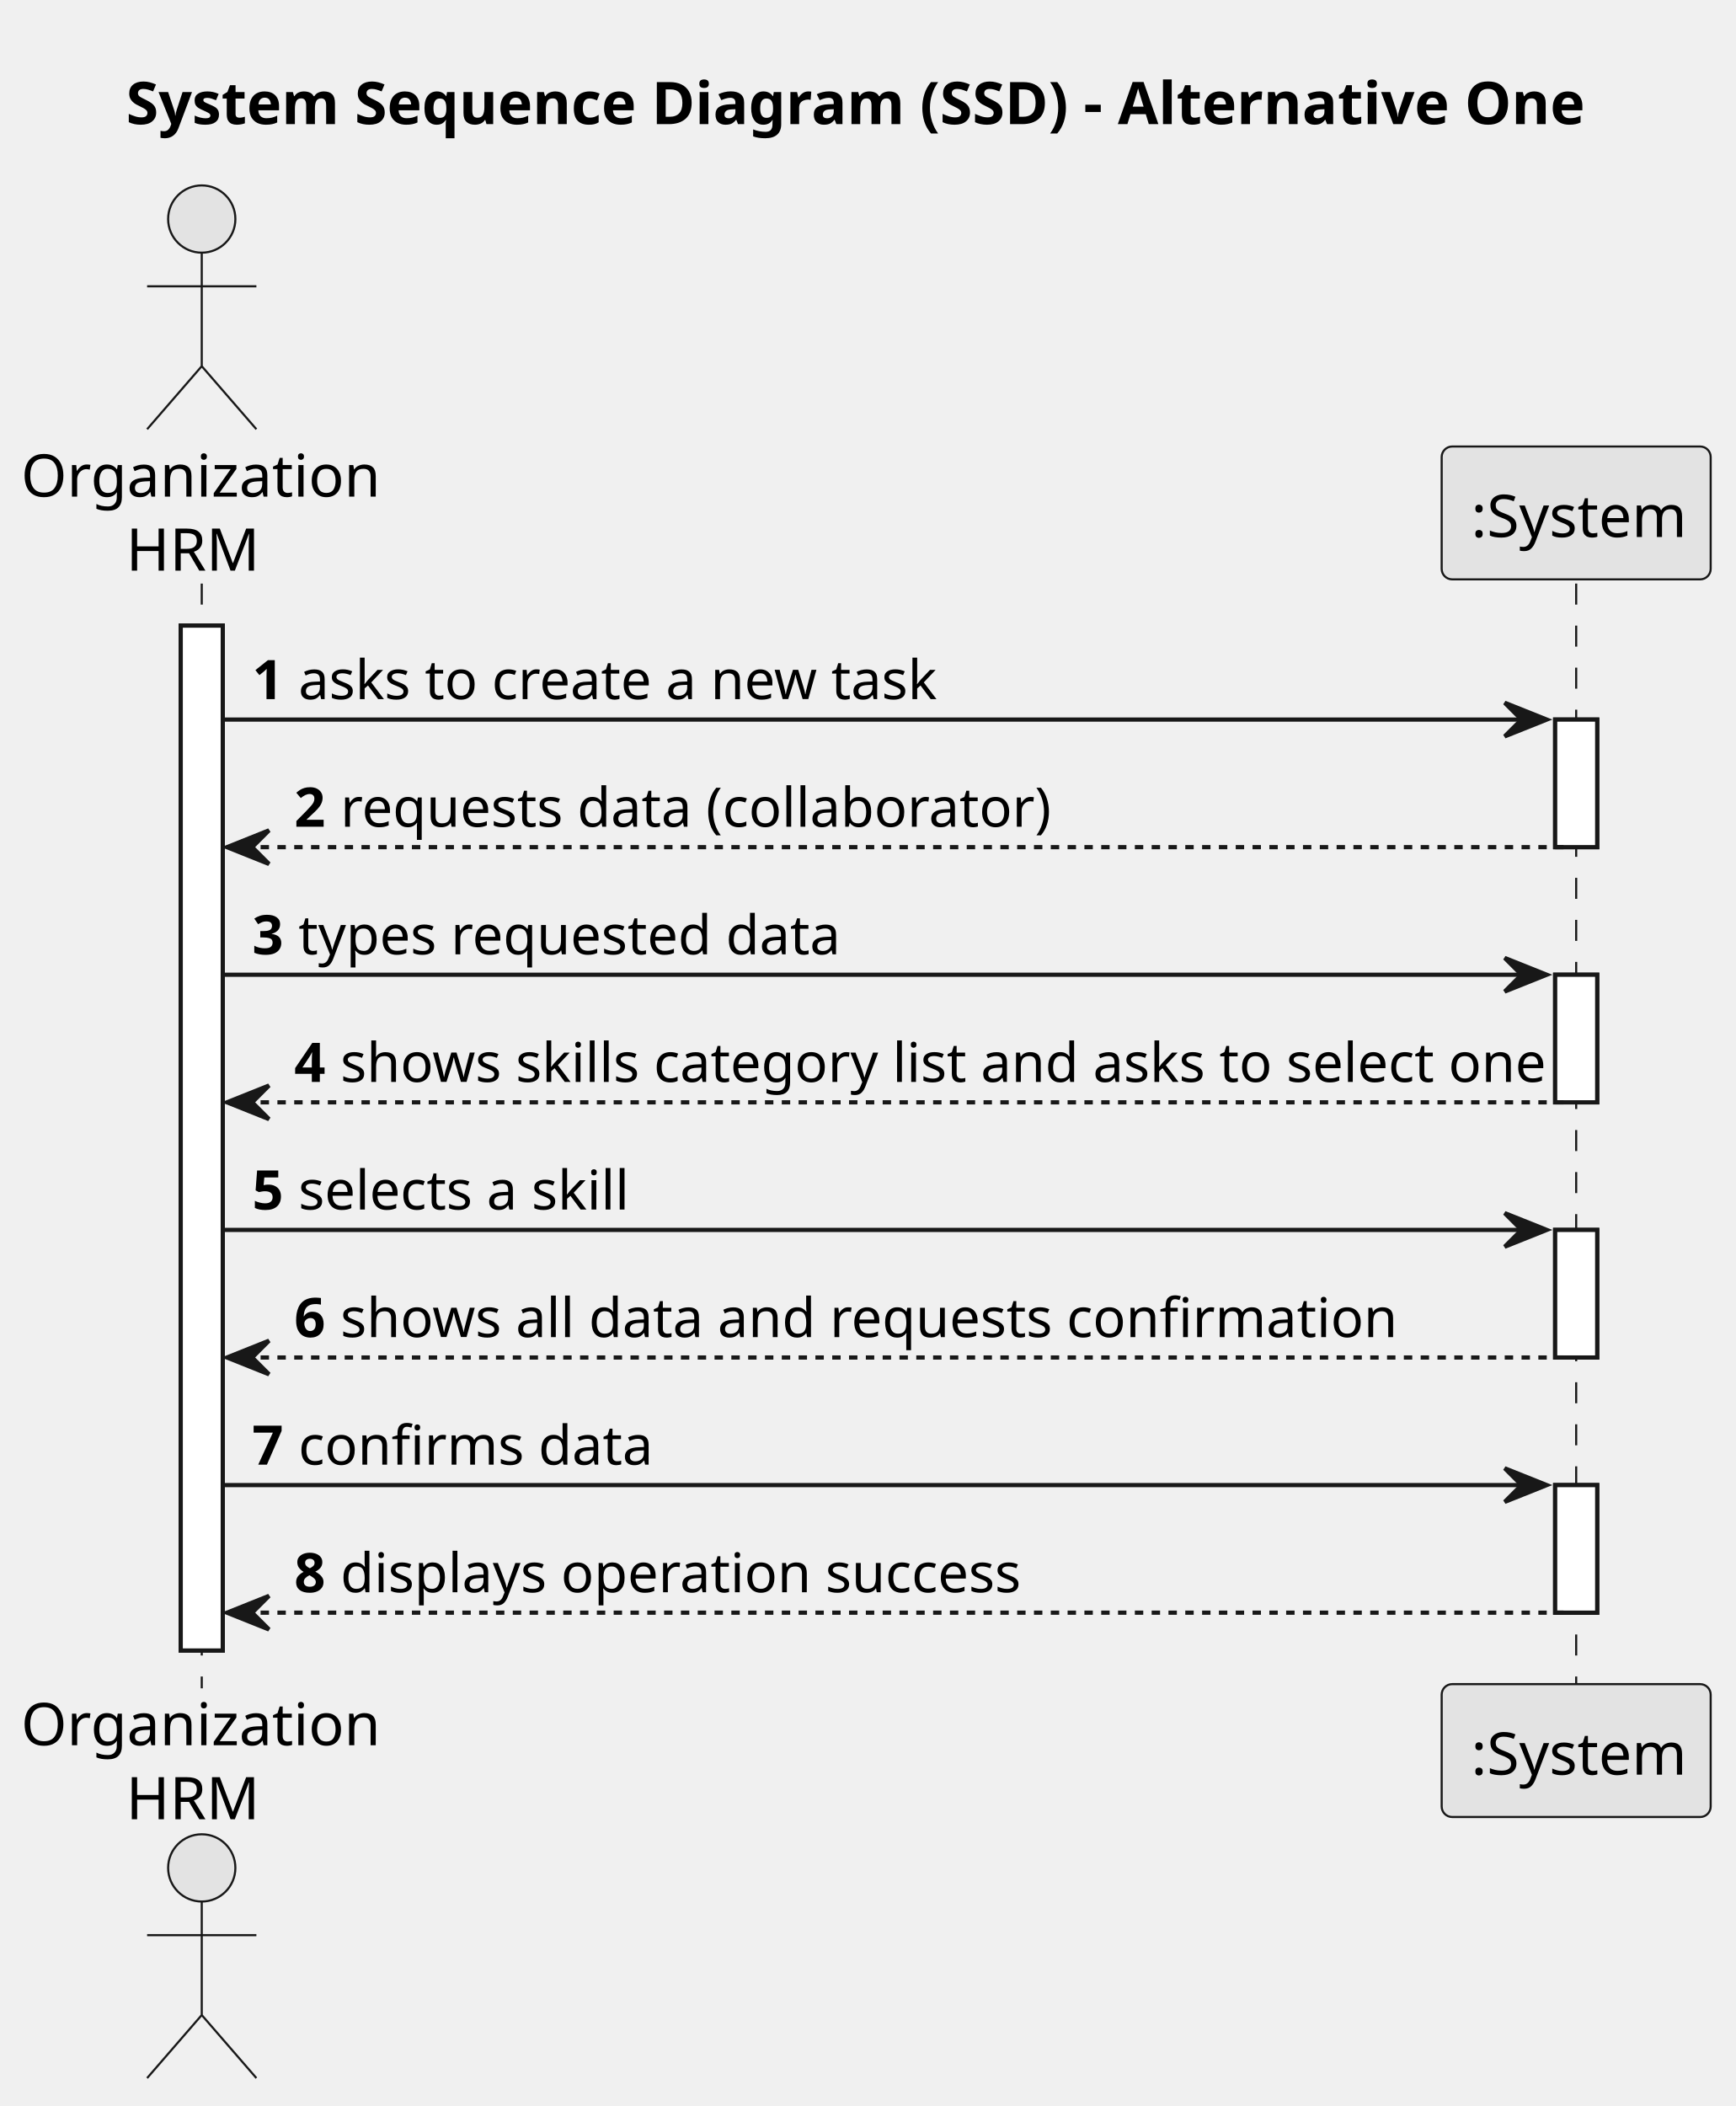
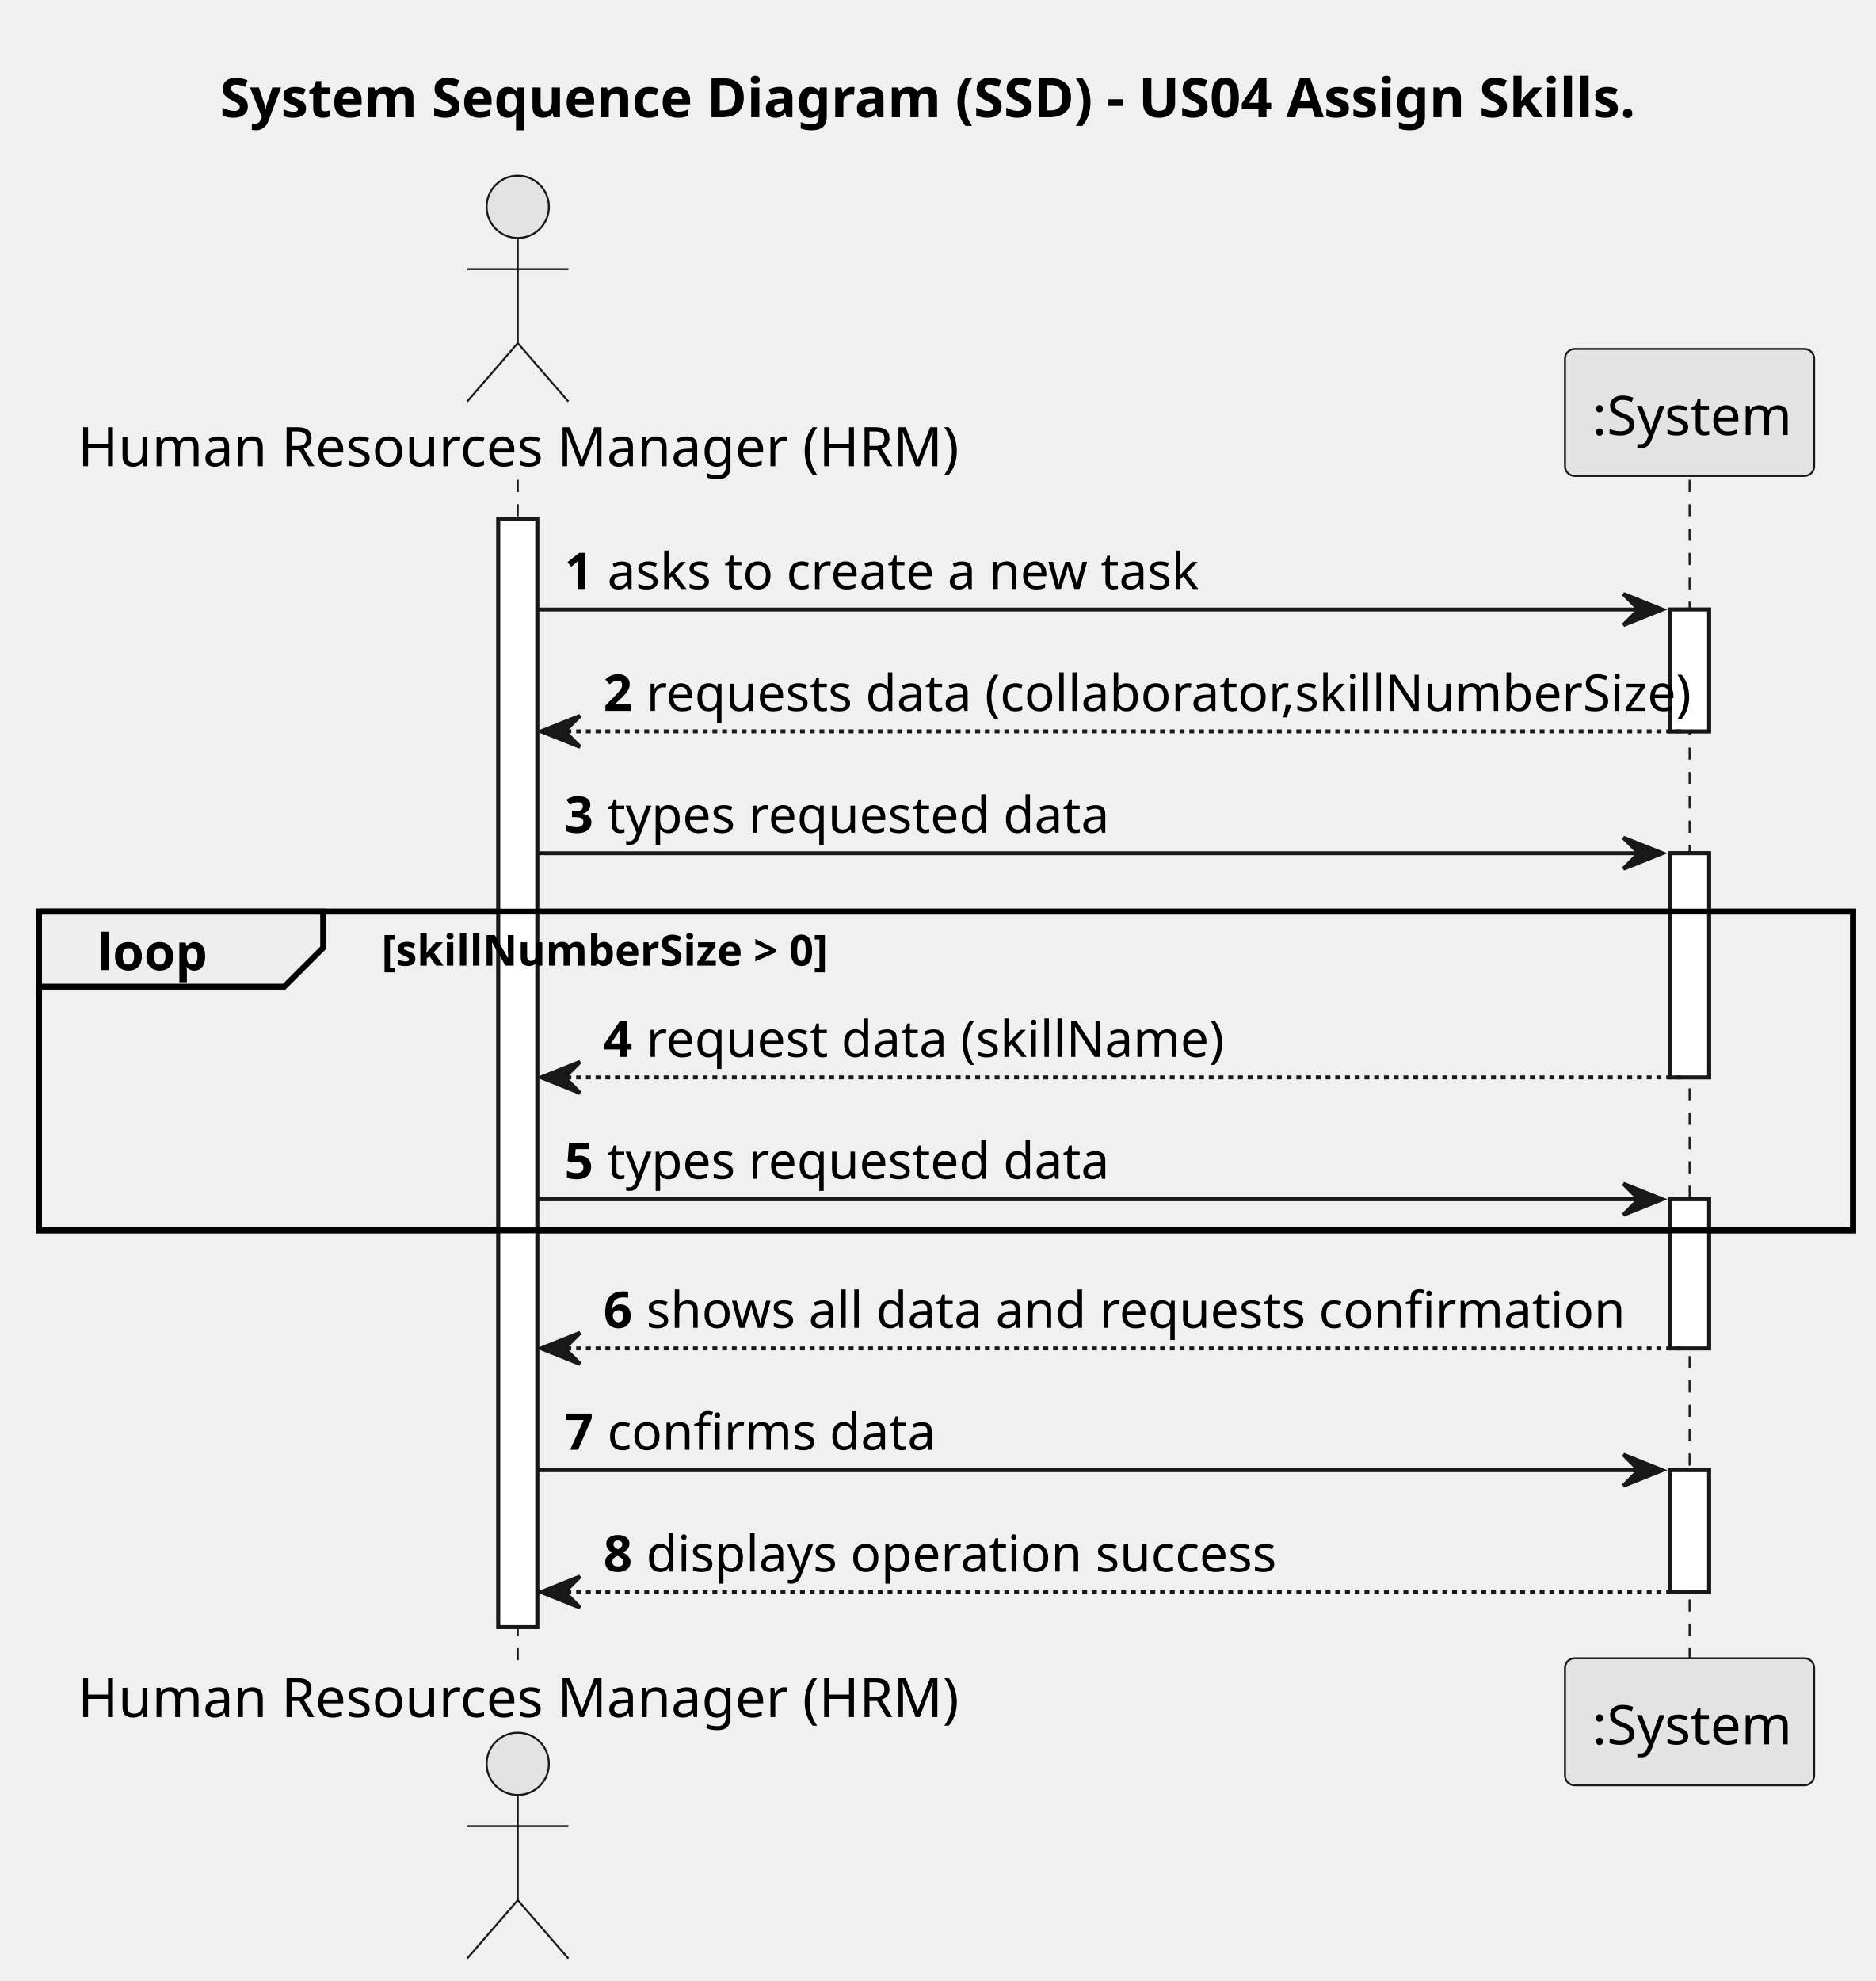
- <svg xmlns="http://www.w3.org/2000/svg" contentStyleType="text/css" height="501px" preserveAspectRatio="none" style="width:413px;height:501px;background:#FFFFFF;" version="1.1" viewBox="0 0 413 501" width="413px" zoomAndPan="magnify">
+ <svg xmlns="http://www.w3.org/2000/svg" contentStyleType="text/css" height="814.4px" preserveAspectRatio="none" style="width:771px;height:814px;background:#FFFFFF;" version="1.1" viewBox="0 0 771 814" width="771.2px" zoomAndPan="magnify">
  <defs />
  <g>
-     <rect fill="none" height="27.609" id="_title" style="stroke:none;stroke-width:1.0;" width="361" x="25" y="10" />
-     <text fill="#000000" font-family="sans-serif" font-size="14" font-weight="bold" lengthAdjust="spacing" textLength="351" x="30" y="29.533">System Sequence Diagram (SSD) - Alternative One</text>
-     <rect fill="#FFFFFF" height="243.812" style="stroke:#181818;stroke-width:1.0;" width="10" x="43" y="148.828" />
-     <rect fill="#FFFFFF" height="30.352" style="stroke:#181818;stroke-width:1.0;" width="10" x="370" y="171.18" />
-     <rect fill="#FFFFFF" height="30.352" style="stroke:#181818;stroke-width:1.0;" width="10" x="370" y="231.883" />
-     <rect fill="#FFFFFF" height="30.352" style="stroke:#181818;stroke-width:1.0;" width="10" x="370" y="292.586" />
-     <rect fill="#FFFFFF" height="30.352" style="stroke:#181818;stroke-width:1.0;" width="10" x="370" y="353.289" />
-     <line style="stroke:#181818;stroke-width:0.5;stroke-dasharray:5.0,5.0;" x1="48" x2="48" y1="138.828" y2="401.641" />
-     <line style="stroke:#181818;stroke-width:0.5;stroke-dasharray:5.0,5.0;" x1="375" x2="375" y1="138.828" y2="401.641" />
-     <text fill="#000000" font-family="sans-serif" font-size="14" lengthAdjust="spacing" textLength="80" x="5" y="118.143">Organization</text>
-     <text fill="#000000" font-family="sans-serif" font-size="14" lengthAdjust="spacing" textLength="30" x="30" y="135.752">HRM</text>
-     <ellipse cx="48" cy="52.109" fill="#E3E3E3" rx="8" ry="8" style="stroke:#181818;stroke-width:0.5;" />
-     <path d="M48,60.109 L48,87.109 M35,68.109 L61,68.109 M48,87.109 L35,102.109 M48,87.109 L61,102.109 " fill="none" style="stroke:#181818;stroke-width:0.5;" />
-     <text fill="#000000" font-family="sans-serif" font-size="14" lengthAdjust="spacing" textLength="80" x="5" y="415.174">Organization</text>
-     <text fill="#000000" font-family="sans-serif" font-size="14" lengthAdjust="spacing" textLength="30" x="30" y="432.783">HRM</text>
-     <ellipse cx="48" cy="444.359" fill="#E3E3E3" rx="8" ry="8" style="stroke:#181818;stroke-width:0.5;" />
-     <path d="M48,452.359 L48,479.359 M35,460.359 L61,460.359 M48,479.359 L35,494.359 M48,479.359 L61,494.359 " fill="none" style="stroke:#181818;stroke-width:0.5;" />
-     <rect fill="#E3E3E3" height="31.609" rx="2.5" ry="2.5" style="stroke:#181818;stroke-width:0.5;" width="64" x="343" y="106.219" />
-     <text fill="#000000" font-family="sans-serif" font-size="14" lengthAdjust="spacing" textLength="50" x="350" y="127.752">:System</text>
-     <rect fill="#E3E3E3" height="31.609" rx="2.5" ry="2.5" style="stroke:#181818;stroke-width:0.5;" width="64" x="343" y="400.641" />
-     <text fill="#000000" font-family="sans-serif" font-size="14" lengthAdjust="spacing" textLength="50" x="350" y="422.174">:System</text>
-     <rect fill="#FFFFFF" height="243.812" style="stroke:#181818;stroke-width:1.0;" width="10" x="43" y="148.828" />
-     <rect fill="#FFFFFF" height="30.352" style="stroke:#181818;stroke-width:1.0;" width="10" x="370" y="171.18" />
-     <rect fill="#FFFFFF" height="30.352" style="stroke:#181818;stroke-width:1.0;" width="10" x="370" y="231.883" />
-     <rect fill="#FFFFFF" height="30.352" style="stroke:#181818;stroke-width:1.0;" width="10" x="370" y="292.586" />
-     <rect fill="#FFFFFF" height="30.352" style="stroke:#181818;stroke-width:1.0;" width="10" x="370" y="353.289" />
-     <polygon fill="#181818" points="358,167.18,368,171.18,358,175.18,362,171.18" style="stroke:#181818;stroke-width:1.0;" />
-     <line style="stroke:#181818;stroke-width:1.0;" x1="53" x2="364" y1="171.18" y2="171.18" />
-     <text fill="#000000" font-family="sans-serif" font-size="13" font-weight="bold" lengthAdjust="spacing" textLength="7" x="60" y="166.323">1</text>
-     <text fill="#000000" font-family="sans-serif" font-size="13" lengthAdjust="spacing" textLength="150" x="71" y="166.323">asks to create a new task</text>
-     <polygon fill="#181818" points="64,197.531,54,201.531,64,205.531,60,201.531" style="stroke:#181818;stroke-width:1.0;" />
-     <line style="stroke:#181818;stroke-width:1.0;stroke-dasharray:2.0,2.0;" x1="58" x2="374" y1="201.531" y2="201.531" />
-     <text fill="#000000" font-family="sans-serif" font-size="13" font-weight="bold" lengthAdjust="spacing" textLength="7" x="70" y="196.675">2</text>
-     <text fill="#000000" font-family="sans-serif" font-size="13" lengthAdjust="spacing" textLength="158" x="81" y="196.675">requests data (collaborator)</text>
-     <polygon fill="#181818" points="358,227.883,368,231.883,358,235.883,362,231.883" style="stroke:#181818;stroke-width:1.0;" />
-     <line style="stroke:#181818;stroke-width:1.0;" x1="53" x2="364" y1="231.883" y2="231.883" />
-     <text fill="#000000" font-family="sans-serif" font-size="13" font-weight="bold" lengthAdjust="spacing" textLength="7" x="60" y="227.026">3</text>
-     <text fill="#000000" font-family="sans-serif" font-size="13" lengthAdjust="spacing" textLength="122" x="71" y="227.026">types requested data</text>
-     <polygon fill="#181818" points="64,258.234,54,262.234,64,266.234,60,262.234" style="stroke:#181818;stroke-width:1.0;" />
-     <line style="stroke:#181818;stroke-width:1.0;stroke-dasharray:2.0,2.0;" x1="58" x2="374" y1="262.234" y2="262.234" />
-     <text fill="#000000" font-family="sans-serif" font-size="13" font-weight="bold" lengthAdjust="spacing" textLength="7" x="70" y="257.378">4</text>
-     <text fill="#000000" font-family="sans-serif" font-size="13" lengthAdjust="spacing" textLength="282" x="81" y="257.378">shows skills category list and asks to select one</text>
-     <polygon fill="#181818" points="358,288.586,368,292.586,358,296.586,362,292.586" style="stroke:#181818;stroke-width:1.0;" />
-     <line style="stroke:#181818;stroke-width:1.0;" x1="53" x2="364" y1="292.586" y2="292.586" />
-     <text fill="#000000" font-family="sans-serif" font-size="13" font-weight="bold" lengthAdjust="spacing" textLength="7" x="60" y="287.729">5</text>
-     <text fill="#000000" font-family="sans-serif" font-size="13" lengthAdjust="spacing" textLength="80" x="71" y="287.729">selects a skill</text>
-     <polygon fill="#181818" points="64,318.938,54,322.938,64,326.938,60,322.938" style="stroke:#181818;stroke-width:1.0;" />
-     <line style="stroke:#181818;stroke-width:1.0;stroke-dasharray:2.0,2.0;" x1="58" x2="374" y1="322.938" y2="322.938" />
-     <text fill="#000000" font-family="sans-serif" font-size="13" font-weight="bold" lengthAdjust="spacing" textLength="7" x="70" y="318.081">6</text>
-     <text fill="#000000" font-family="sans-serif" font-size="13" lengthAdjust="spacing" textLength="236" x="81" y="318.081">shows all data and requests confirmation</text>
-     <polygon fill="#181818" points="358,349.289,368,353.289,358,357.289,362,353.289" style="stroke:#181818;stroke-width:1.0;" />
-     <line style="stroke:#181818;stroke-width:1.0;" x1="53" x2="364" y1="353.289" y2="353.289" />
-     <text fill="#000000" font-family="sans-serif" font-size="13" font-weight="bold" lengthAdjust="spacing" textLength="7" x="60" y="348.433">7</text>
-     <text fill="#000000" font-family="sans-serif" font-size="13" lengthAdjust="spacing" textLength="78" x="71" y="348.433">confirms data</text>
-     <polygon fill="#181818" points="64,379.641,54,383.641,64,387.641,60,383.641" style="stroke:#181818;stroke-width:1.0;" />
-     <line style="stroke:#181818;stroke-width:1.0;stroke-dasharray:2.0,2.0;" x1="58" x2="374" y1="383.641" y2="383.641" />
-     <text fill="#000000" font-family="sans-serif" font-size="13" font-weight="bold" lengthAdjust="spacing" textLength="7" x="70" y="378.784">8</text>
-     <text fill="#000000" font-family="sans-serif" font-size="13" lengthAdjust="spacing" textLength="158" x="81" y="378.784">displays operation success</text>
+     <text fill="#000000" font-family="sans-serif" font-size="22.4" font-weight="bold" lengthAdjust="spacing" textLength="595.2" x="90.4" y="48.172">System Sequence Diagram (SSD) - US04 Assign Skills.</text>
+     <rect fill="#FFFFFF" height="455.391" style="stroke:#181818;stroke-width:1.6;" width="16" x="204.8" y="213.188" />
+     <rect fill="#FFFFFF" height="50.066" style="stroke:#181818;stroke-width:1.6;" width="16" x="686.4" y="250.453" />
+     <rect fill="#FFFFFF" height="92.131" style="stroke:#181818;stroke-width:1.6;" width="16" x="686.4" y="350.584" />
+     <rect fill="#FFFFFF" height="61.266" style="stroke:#181818;stroke-width:1.6;" width="16" x="686.4" y="492.781" />
+     <rect fill="#FFFFFF" height="50.066" style="stroke:#181818;stroke-width:1.6;" width="16" x="686.4" y="604.112" />
+     <rect fill="none" height="130.997" style="stroke:#000000;stroke-width:2.4;" width="745.6" x="16" y="374.584" />
+     <line style="stroke:#181818;stroke-width:0.8;stroke-dasharray:5.0,5.0;" x1="212.8" x2="212.8" y1="197.188" y2="682.978" />
+     <line style="stroke:#181818;stroke-width:0.8;stroke-dasharray:5.0,5.0;" x1="694.4" x2="694.4" y1="197.188" y2="682.978" />
+     <text fill="#000000" font-family="sans-serif" font-size="22.4" lengthAdjust="spacing" textLength="352" x="32" y="191.566">Human Resources Manager (HRM)</text>
+     <ellipse cx="212.8" cy="84.994" fill="#E3E3E3" rx="12.8" ry="12.8" style="stroke:#181818;stroke-width:0.8;" />
+     <path d="M212.8,97.794 L212.8,140.994 M192,110.594 L233.6,110.594 M212.8,140.994 L192,164.994 M212.8,140.994 L233.6,164.994 " fill="none" style="stroke:#181818;stroke-width:0.8;" />
+     <text fill="#000000" font-family="sans-serif" font-size="22.4" lengthAdjust="spacing" textLength="352" x="32" y="705.55">Human Resources Manager (HRM)</text>
+     <ellipse cx="212.8" cy="724.772" fill="#E3E3E3" rx="12.8" ry="12.8" style="stroke:#181818;stroke-width:0.8;" />
+     <path d="M212.8,737.572 L212.8,780.772 M192,750.372 L233.6,750.372 M212.8,780.772 L192,804.772 M212.8,780.772 L233.6,804.772 " fill="none" style="stroke:#181818;stroke-width:0.8;" />
+     <rect fill="#E3E3E3" height="52.194" rx="4" ry="4" style="stroke:#181818;stroke-width:0.8;" width="102.4" x="643.2" y="143.394" />
+     <text fill="#000000" font-family="sans-serif" font-size="22.4" lengthAdjust="spacing" textLength="80" x="654.4" y="178.766">:System</text>
+     <rect fill="#E3E3E3" height="52.194" rx="4" ry="4" style="stroke:#181818;stroke-width:0.8;" width="102.4" x="643.2" y="681.378" />
+     <text fill="#000000" font-family="sans-serif" font-size="22.4" lengthAdjust="spacing" textLength="80" x="654.4" y="716.75">:System</text>
+     <rect fill="#FFFFFF" height="455.391" style="stroke:#181818;stroke-width:1.6;" width="16" x="204.8" y="213.188" />
+     <rect fill="#FFFFFF" height="50.066" style="stroke:#181818;stroke-width:1.6;" width="16" x="686.4" y="250.453" />
+     <rect fill="#FFFFFF" height="92.131" style="stroke:#181818;stroke-width:1.6;" width="16" x="686.4" y="350.584" />
+     <rect fill="#FFFFFF" height="61.266" style="stroke:#181818;stroke-width:1.6;" width="16" x="686.4" y="492.781" />
+     <rect fill="#FFFFFF" height="50.066" style="stroke:#181818;stroke-width:1.6;" width="16" x="686.4" y="604.112" />
+     <polygon fill="#181818" points="667.2,244.053,683.2,250.453,667.2,256.853,673.6,250.453" style="stroke:#181818;stroke-width:1.6;" />
+     <line style="stroke:#181818;stroke-width:1.6;" x1="220.8" x2="676.8" y1="250.453" y2="250.453" />
+     <text fill="#000000" font-family="sans-serif" font-size="20.8" font-weight="bold" lengthAdjust="spacing" textLength="11.2" x="232" y="242.033">1</text>
+     <text fill="#000000" font-family="sans-serif" font-size="20.8" lengthAdjust="spacing" textLength="240" x="249.6" y="242.033">asks to create a new task</text>
+     <polygon fill="#181818" points="238.4,294.119,222.4,300.519,238.4,306.919,232,300.519" style="stroke:#181818;stroke-width:1.6;" />
+     <line style="stroke:#181818;stroke-width:1.6;stroke-dasharray:2.0,2.0;" x1="228.8" x2="692.8" y1="300.519" y2="300.519" />
+     <text fill="#000000" font-family="sans-serif" font-size="20.8" font-weight="bold" lengthAdjust="spacing" textLength="11.2" x="248" y="292.098">2</text>
+     <text fill="#000000" font-family="sans-serif" font-size="20.8" lengthAdjust="spacing" textLength="409.6" x="265.6" y="292.098">requests data (collaborator,skillNumberSize)</text>
+     <polygon fill="#181818" points="667.2,344.184,683.2,350.584,667.2,356.984,673.6,350.584" style="stroke:#181818;stroke-width:1.6;" />
+     <line style="stroke:#181818;stroke-width:1.6;" x1="220.8" x2="676.8" y1="350.584" y2="350.584" />
+     <text fill="#000000" font-family="sans-serif" font-size="20.8" font-weight="bold" lengthAdjust="spacing" textLength="11.2" x="232" y="342.164">3</text>
+     <text fill="#000000" font-family="sans-serif" font-size="20.8" lengthAdjust="spacing" textLength="195.2" x="249.6" y="342.164">types requested data</text>
+     <path d="M16,374.584 L132.8,374.584 L132.8,389.45 L116.8,405.45 L16,405.45 L16,374.584 " fill="#EEEEEE" style="stroke:#000000;stroke-width:2.4;" />
+     <rect fill="none" height="130.997" style="stroke:#000000;stroke-width:2.4;" width="745.6" x="16" y="374.584" />
+     <text fill="#000000" font-family="sans-serif" font-size="20.8" font-weight="bold" lengthAdjust="spacing" textLength="44.8" x="40" y="398.63">loop</text>
+     <text fill="#000000" font-family="sans-serif" font-size="17.6" font-weight="bold" lengthAdjust="spacing" textLength="185.6" x="156.8" y="396.777">[skillNumberSize &gt; 0]</text>
+     <polygon fill="#181818" points="238.4,436.316,222.4,442.716,238.4,449.116,232,442.716" style="stroke:#181818;stroke-width:1.6;" />
+     <line style="stroke:#181818;stroke-width:1.6;stroke-dasharray:2.0,2.0;" x1="228.8" x2="692.8" y1="442.716" y2="442.716" />
+     <text fill="#000000" font-family="sans-serif" font-size="20.8" font-weight="bold" lengthAdjust="spacing" textLength="11.2" x="248" y="434.295">4</text>
+     <text fill="#000000" font-family="sans-serif" font-size="20.8" lengthAdjust="spacing" textLength="225.6" x="265.6" y="434.295">request data (skillName)</text>
+     <polygon fill="#181818" points="667.2,486.381,683.2,492.781,667.2,499.181,673.6,492.781" style="stroke:#181818;stroke-width:1.6;" />
+     <line style="stroke:#181818;stroke-width:1.6;" x1="220.8" x2="676.8" y1="492.781" y2="492.781" />
+     <text fill="#000000" font-family="sans-serif" font-size="20.8" font-weight="bold" lengthAdjust="spacing" textLength="11.2" x="232" y="484.361">5</text>
+     <text fill="#000000" font-family="sans-serif" font-size="20.8" lengthAdjust="spacing" textLength="195.2" x="249.6" y="484.361">types requested data</text>
+     <polygon fill="#181818" points="238.4,547.647,222.4,554.047,238.4,560.447,232,554.047" style="stroke:#181818;stroke-width:1.6;" />
+     <line style="stroke:#181818;stroke-width:1.6;stroke-dasharray:2.0,2.0;" x1="228.8" x2="692.8" y1="554.047" y2="554.047" />
+     <text fill="#000000" font-family="sans-serif" font-size="20.8" font-weight="bold" lengthAdjust="spacing" textLength="11.2" x="248" y="545.627">6</text>
+     <text fill="#000000" font-family="sans-serif" font-size="20.8" lengthAdjust="spacing" textLength="377.6" x="265.6" y="545.627">shows all data and requests confirmation</text>
+     <polygon fill="#181818" points="667.2,597.712,683.2,604.112,667.2,610.513,673.6,604.112" style="stroke:#181818;stroke-width:1.6;" />
+     <line style="stroke:#181818;stroke-width:1.6;" x1="220.8" x2="676.8" y1="604.112" y2="604.112" />
+     <text fill="#000000" font-family="sans-serif" font-size="20.8" font-weight="bold" lengthAdjust="spacing" textLength="11.2" x="232" y="595.692">7</text>
+     <text fill="#000000" font-family="sans-serif" font-size="20.8" lengthAdjust="spacing" textLength="124.8" x="249.6" y="595.692">confirms data</text>
+     <polygon fill="#181818" points="238.4,647.778,222.4,654.178,238.4,660.578,232,654.178" style="stroke:#181818;stroke-width:1.6;" />
+     <line style="stroke:#181818;stroke-width:1.6;stroke-dasharray:2.0,2.0;" x1="228.8" x2="692.8" y1="654.178" y2="654.178" />
+     <text fill="#000000" font-family="sans-serif" font-size="20.8" font-weight="bold" lengthAdjust="spacing" textLength="11.2" x="248" y="645.758">8</text>
+     <text fill="#000000" font-family="sans-serif" font-size="20.8" lengthAdjust="spacing" textLength="252.8" x="265.6" y="645.758">displays operation success</text>
  </g>
</svg>
